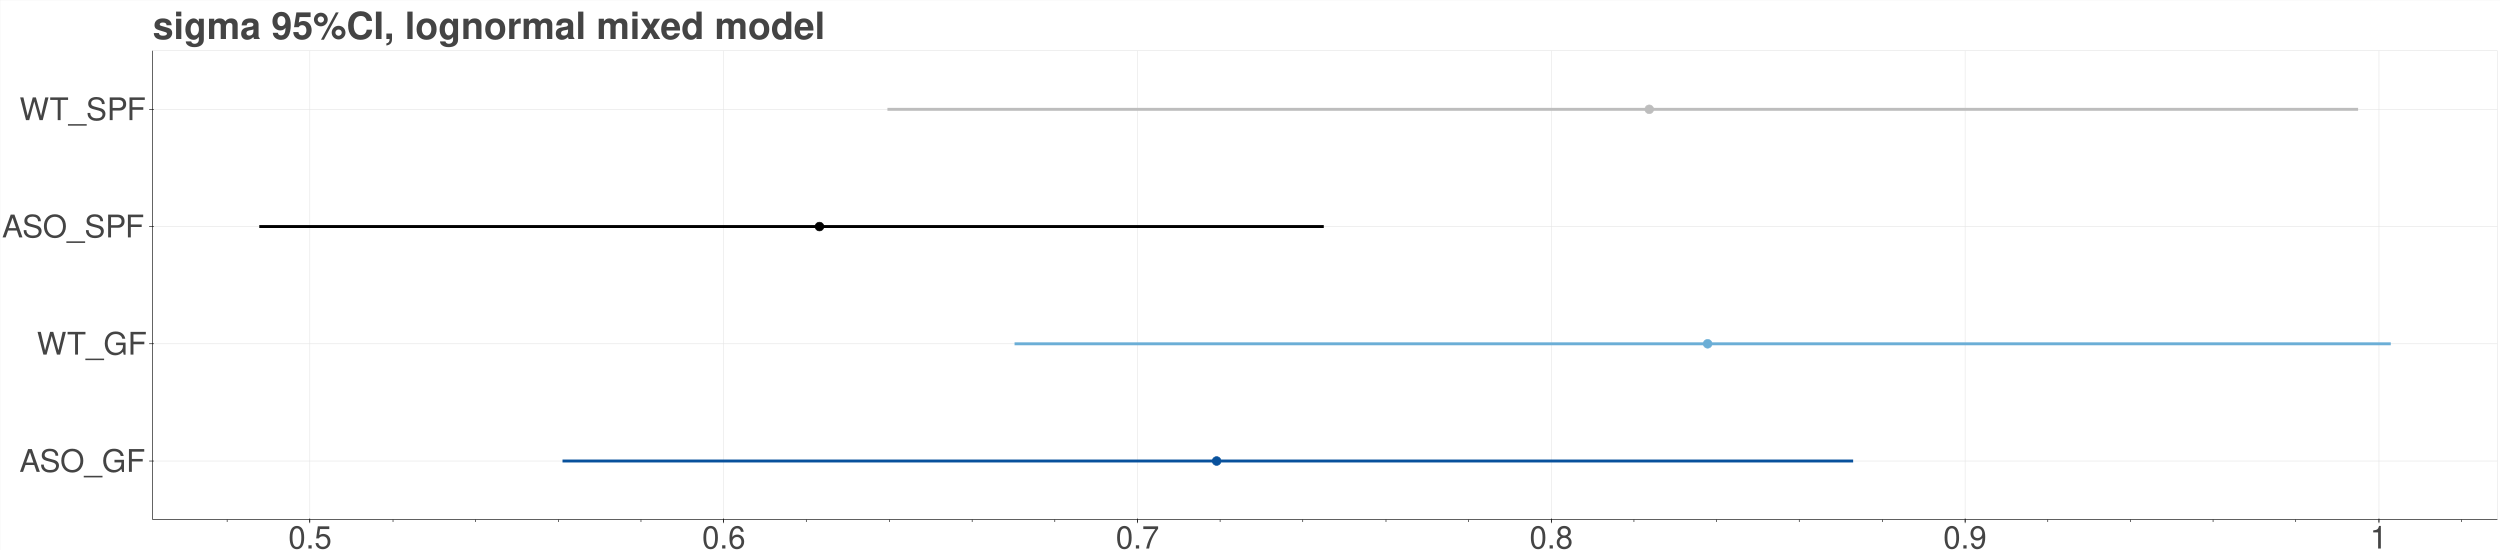
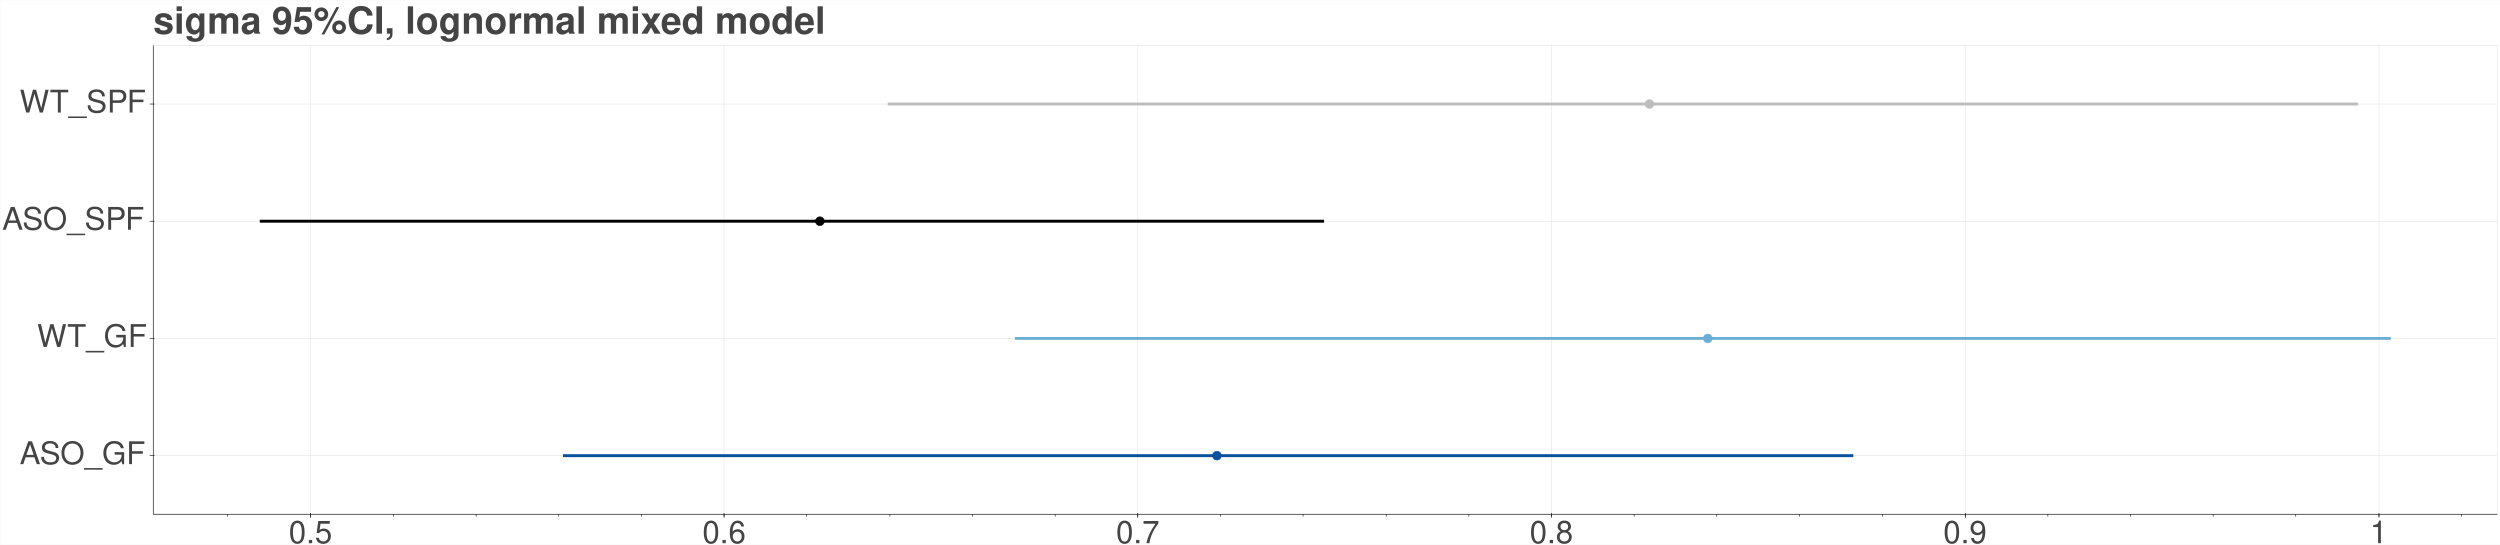
- <svg xmlns="http://www.w3.org/2000/svg" version="1.1" width="4265" height="938">
+ <svg xmlns="http://www.w3.org/2000/svg" version="1.1" width="4266" height="929">
  <defs>
-     <clipPath id="pJuRTuyCDhWa">
-       <path fill="none" stroke="none" d="M 260.5 86.5 L 4260.5 86.5 L 4260.5 886.5 L 260.5 886.5 L 260.5 86.5 Z" />
+     <clipPath id="trGkzBJplRtz">
+       <path fill="none" stroke="none" d="M 0.5 0.5 L 4266.5 0.5 L 4266.5 929.5 L 0.5 929.5 L 0.5 0.5 Z M 261.5 77.5 L 4261.5 77.5 L 4261.5 877.5 L 261.5 877.5 L 261.5 77.5 Z" clip-rule="evenodd" />
    </clipPath>
-     <clipPath id="FeiIgAvVKrUT">
-       <path fill="none" stroke="none" d="M 260.5 86.5 L 4260.5 86.5 L 4260.5 886.5 L 260.5 886.5 L 260.5 86.5 Z" />
+     <clipPath id="rnTOnUWmKLpe">
+       <path fill="none" stroke="none" d="M 261.5 77.5 L 4261.5 77.5 L 4261.5 877.5 L 261.5 877.5 L 261.5 77.5 Z" />
    </clipPath>
-     <clipPath id="VhASMzGPWqPL">
-       <path fill="none" stroke="none" d="M 260.5 86.5 L 4260.5 86.5 L 4260.5 886.5 L 260.5 886.5 L 260.5 86.5 Z" />
+     <clipPath id="ASwPJiKLpWKm">
+       <path fill="none" stroke="none" d="M 261.5 77.5 L 4261.5 77.5 L 4261.5 877.5 L 261.5 877.5 L 261.5 77.5 Z" />
    </clipPath>
-     <clipPath id="lUshdRESMvso">
-       <path fill="none" stroke="none" d="M 260.5 86.5 L 4260.5 86.5 L 4260.5 886.5 L 260.5 886.5 L 260.5 86.5 Z" />
+     <clipPath id="OVSyNxQRAplW">
+       <path fill="none" stroke="none" d="M 261.5 77.5 L 4261.5 77.5 L 4261.5 877.5 L 261.5 877.5 L 261.5 77.5 Z" />
    </clipPath>
-     <clipPath id="MIxDIQOyhBqz">
-       <path fill="none" stroke="none" d="M 260.5 86.5 L 4260.5 86.5 L 4260.5 886.5 L 260.5 886.5 L 260.5 86.5 Z" />
+     <clipPath id="xRTaCzQkBNgV">
+       <path fill="none" stroke="none" d="M 261.5 77.5 L 4261.5 77.5 L 4261.5 877.5 L 261.5 877.5 L 261.5 77.5 Z" />
    </clipPath>
-     <clipPath id="MiXWgBPhGufE">
-       <path fill="none" stroke="none" d="M 260.5 86.5 L 4260.5 86.5 L 4260.5 886.5 L 260.5 886.5 L 260.5 86.5 Z" />
+     <clipPath id="QPltDhAmtMtD">
+       <path fill="none" stroke="none" d="M 261.5 77.5 L 4261.5 77.5 L 4261.5 877.5 L 261.5 877.5 L 261.5 77.5 Z" />
    </clipPath>
-     <clipPath id="wCixfZRuFEtT">
-       <path fill="none" stroke="none" d="M 260.5 86.5 L 4260.5 86.5 L 4260.5 886.5 L 260.5 886.5 L 260.5 86.5 Z" />
+     <clipPath id="FUHNzbzxzNhS">
+       <path fill="none" stroke="none" d="M 261.5 77.5 L 4261.5 77.5 L 4261.5 877.5 L 261.5 877.5 L 261.5 77.5 Z" />
    </clipPath>
-     <clipPath id="IirEMFHeJFAZ">
-       <path fill="none" stroke="none" d="M 260.5 86.5 L 4260.5 86.5 L 4260.5 886.5 L 260.5 886.5 L 260.5 86.5 Z" />
+     <clipPath id="gCDiTBZOrNbs">
+       <path fill="none" stroke="none" d="M 261.5 77.5 L 4261.5 77.5 L 4261.5 877.5 L 261.5 877.5 L 261.5 77.5 Z" />
    </clipPath>
-     <clipPath id="SUHxDfkDCcTt">
-       <path fill="none" stroke="none" d="M 260.5 86.5 L 4260.5 86.5 L 4260.5 886.5 L 260.5 886.5 L 260.5 86.5 Z" />
+     <clipPath id="xIqCoPZVNyxQ">
+       <path fill="none" stroke="none" d="M 261.5 77.5 L 4261.5 77.5 L 4261.5 877.5 L 261.5 877.5 L 261.5 77.5 Z" />
    </clipPath>
-     <clipPath id="ZmuhgNWFzIwK">
-       <path fill="none" stroke="none" d="M 260.5 86.5 L 4260.5 86.5 L 4260.5 886.5 L 260.5 886.5 L 260.5 86.5 Z" />
+     <clipPath id="kEgnXFcXLDOu">
+       <path fill="none" stroke="none" d="M 261.5 77.5 L 4261.5 77.5 L 4261.5 877.5 L 261.5 877.5 L 261.5 77.5 Z" />
    </clipPath>
-     <clipPath id="dJobMaaxgZTZ">
-       <path fill="none" stroke="none" d="M 260.5 86.5 L 4260.5 86.5 L 4260.5 886.5 L 260.5 886.5 L 260.5 86.5 Z" />
+     <clipPath id="NrMcdKplFsVs">
+       <path fill="none" stroke="none" d="M 261.5 77.5 L 4261.5 77.5 L 4261.5 877.5 L 261.5 877.5 L 261.5 77.5 Z" />
+     </clipPath>
+     <clipPath id="lKEvWTXeiUTC">
+       <path fill="none" stroke="none" d="M 261.5 77.5 L 4261.5 77.5 L 4261.5 877.5 L 261.5 877.5 L 261.5 77.5 Z" />
    </clipPath>
  </defs>
-   <path fill="rgb(255,255,255)" stroke="none" paint-order="stroke" d="M 0.5 0.5 L 4265.5 0.5 L 4265.5 938.5 L 0.5 938.5 L 0.5 0.5 Z" fill-opacity="1" />
-   <rect fill="#FFFFFF" stroke="none" x="260" y="86" width="4000" height="800" transform="matrix(1, 0, 0, 1, 0.5, 0.5)" />
-   <path fill="rgb(255,255,255)" stroke="none" paint-order="stroke" d="M 260.5 86.5 L 4260.5 86.5 L 4260.5 886.5 L 260.5 886.5 L 260.5 86.5 Z" fill-opacity="1" />
-   <path fill="none" stroke="rgb(229,229,229)" paint-order="fill" d="M 260.5 86.5 L 4260.5 86.5 L 4260.5 886.5 L 260.5 886.5 L 260.5 86.5 Z" stroke-opacity="1" stroke-linejoin="bevel" stroke-miterlimit="10" />
-   <path fill="none" stroke="rgb(229,229,229)" paint-order="fill" d="M 528.5 886.5 L 528.5 86.5 M 1234.5 886.5 L 1234.5 86.5 M 1940.5 886.5 L 1940.5 86.5 M 2646.5 886.5 L 2646.5 86.5 M 3352.5 886.5 L 3352.5 86.5 M 4058.5 886.5 L 4058.5 86.5" stroke-opacity="1" stroke-linejoin="bevel" stroke-miterlimit="10" clip-path="url(#pJuRTuyCDhWa)" />
-   <path fill="none" stroke="rgb(229,229,229)" paint-order="fill" d="M 260.5 786.5 L 4260.5 786.5 M 260.5 586.5 L 4260.5 586.5 M 260.5 386.5 L 4260.5 386.5 M 260.5 186.5 L 4260.5 186.5" stroke-opacity="1" stroke-linejoin="bevel" stroke-miterlimit="10" clip-path="url(#FeiIgAvVKrUT)" />
-   <path fill="rgb(189,189,189)" stroke="rgb(189,189,189)" paint-order="fill" d="M 2821.138 186.5 A 7.5 7.5 0 0 1 2806.138 186.5 A 7.5 7.5 0 0 1 2821.138 186.5" fill-opacity="1" clip-path="url(#VhASMzGPWqPL)" stroke-opacity="1" stroke-linejoin="bevel" stroke-miterlimit="10" />
-   <path fill="none" stroke="rgb(189,189,189)" paint-order="fill" d="M 1513.95 186.5 L 4022.899 186.5" stroke-opacity="1" stroke-linejoin="bevel" stroke-miterlimit="10" stroke-width="5" clip-path="url(#lUshdRESMvso)" />
-   <path fill="rgb(0,0,0)" stroke="rgb(0,0,0)" paint-order="fill" d="M 1405.535 386.5 A 7.5 7.5 0 0 1 1390.535 386.5 A 7.5 7.5 0 0 1 1405.535 386.5" fill-opacity="1" clip-path="url(#MIxDIQOyhBqz)" stroke-opacity="1" stroke-linejoin="bevel" stroke-miterlimit="10" />
-   <path fill="none" stroke="rgb(0,0,0)" paint-order="fill" d="M 442.318 386.5 L 2258.37 386.5" stroke-opacity="1" stroke-linejoin="bevel" stroke-miterlimit="10" stroke-width="5" clip-path="url(#MiXWgBPhGufE)" />
-   <path fill="rgb(107,174,214)" stroke="rgb(107,174,214)" paint-order="fill" d="M 2920.729 586.5 A 7.5 7.5 0 0 1 2905.729 586.5 A 7.5 7.5 0 0 1 2920.729 586.5" fill-opacity="1" clip-path="url(#wCixfZRuFEtT)" stroke-opacity="1" stroke-linejoin="bevel" stroke-miterlimit="10" />
-   <path fill="none" stroke="rgb(107,174,214)" paint-order="fill" d="M 1730.844 586.5 L 4078.682 586.5" stroke-opacity="1" stroke-linejoin="bevel" stroke-miterlimit="10" stroke-width="5" clip-path="url(#IirEMFHeJFAZ)" />
-   <path fill="rgb(8,81,156)" stroke="rgb(8,81,156)" paint-order="fill" d="M 2083.061 786.5 A 7.5 7.5 0 0 1 2068.061 786.5 A 7.5 7.5 0 0 1 2083.061 786.5" fill-opacity="1" clip-path="url(#SUHxDfkDCcTt)" stroke-opacity="1" stroke-linejoin="bevel" stroke-miterlimit="10" />
-   <path fill="none" stroke="rgb(8,81,156)" paint-order="fill" d="M 959.642 786.5 L 3161.461 786.5" stroke-opacity="1" stroke-linejoin="bevel" stroke-miterlimit="10" stroke-width="5" clip-path="url(#ZmuhgNWFzIwK)" />
-   <path fill="none" stroke="rgb(0,0,0)" paint-order="fill" d="M 260.5 886.5 L 4260.5 886.5" stroke-opacity="1" stroke-linejoin="bevel" stroke-miterlimit="10" />
-   <path fill="none" stroke="rgb(0,0,0)" paint-order="fill" d="M 528.5 892.5 L 528.5 884.5 M 1234.5 892.5 L 1234.5 884.5 M 1940.5 892.5 L 1940.5 884.5 M 2646.5 892.5 L 2646.5 884.5 M 3352.5 892.5 L 3352.5 884.5 M 4058.5 892.5 L 4058.5 884.5" stroke-opacity="1" stroke-linejoin="bevel" stroke-miterlimit="10" />
-   <path fill="none" stroke="rgb(0,0,0)" paint-order="fill" d="M 387.5 890.5 L 387.5 886.5 M 528.5 890.5 L 528.5 886.5 M 670.5 890.5 L 670.5 886.5 M 811.5 890.5 L 811.5 886.5 M 952.5 890.5 L 952.5 886.5 M 1093.5 890.5 L 1093.5 886.5 M 1234.5 890.5 L 1234.5 886.5 M 1375.5 890.5 L 1375.5 886.5 M 1517.5 890.5 L 1517.5 886.5 M 1658.5 890.5 L 1658.5 886.5 M 1799.5 890.5 L 1799.5 886.5 M 1940.5 890.5 L 1940.5 886.5 M 2081.5 890.5 L 2081.5 886.5 M 2222.5 890.5 L 2222.5 886.5 M 2364.5 890.5 L 2364.5 886.5 M 2505.5 890.5 L 2505.5 886.5 M 2646.5 890.5 L 2646.5 886.5 M 2787.5 890.5 L 2787.5 886.5 M 2928.5 890.5 L 2928.5 886.5 M 3069.5 890.5 L 3069.5 886.5 M 3211.5 890.5 L 3211.5 886.5 M 3352.5 890.5 L 3352.5 886.5 M 3493.5 890.5 L 3493.5 886.5 M 3634.5 890.5 L 3634.5 886.5 M 3775.5 890.5 L 3775.5 886.5 M 3916.5 890.5 L 3916.5 886.5 M 4058.5 890.5 L 4058.5 886.5 M 4199.5 890.5 L 4199.5 886.5" stroke-opacity="1" stroke-linejoin="bevel" stroke-miterlimit="10" />
-   <text fill="rgb(68,68,68)" stroke="none" font-family="helvetica" font-size="40pt" font-style="normal" font-weight="normal" text-decoration="normal" x="491.368" y="935.253" text-anchor="start" dominant-baseline="alphabetic" transform="matrix(1, 0, 0, 1, 0.5, 0.5)" fill-opacity="1">0.5</text>
-   <text fill="none" stroke="rgb(0,0,0)" font-family="helvetica" font-size="40pt" font-style="normal" font-weight="normal" text-decoration="normal" x="491.368" y="935.253" text-anchor="start" dominant-baseline="alphabetic" transform="matrix(1, 0, 0, 1, 0.5, 0.5)" stroke-opacity="0" stroke-linejoin="bevel" stroke-miterlimit="10">0.5</text>
-   <text fill="rgb(68,68,68)" stroke="none" font-family="helvetica" font-size="40pt" font-style="normal" font-weight="normal" text-decoration="normal" x="1197.194" y="935.253" text-anchor="start" dominant-baseline="alphabetic" transform="matrix(1, 0, 0, 1, 0.5, 0.5)" fill-opacity="1">0.6</text>
-   <text fill="none" stroke="rgb(0,0,0)" font-family="helvetica" font-size="40pt" font-style="normal" font-weight="normal" text-decoration="normal" x="1197.194" y="935.253" text-anchor="start" dominant-baseline="alphabetic" transform="matrix(1, 0, 0, 1, 0.5, 0.5)" stroke-opacity="0" stroke-linejoin="bevel" stroke-miterlimit="10">0.6</text>
-   <text fill="rgb(68,68,68)" stroke="none" font-family="helvetica" font-size="40pt" font-style="normal" font-weight="normal" text-decoration="normal" x="1903.02" y="935.253" text-anchor="start" dominant-baseline="alphabetic" transform="matrix(1, 0, 0, 1, 0.5, 0.5)" fill-opacity="1">0.7</text>
-   <text fill="none" stroke="rgb(0,0,0)" font-family="helvetica" font-size="40pt" font-style="normal" font-weight="normal" text-decoration="normal" x="1903.02" y="935.253" text-anchor="start" dominant-baseline="alphabetic" transform="matrix(1, 0, 0, 1, 0.5, 0.5)" stroke-opacity="0" stroke-linejoin="bevel" stroke-miterlimit="10">0.7</text>
-   <text fill="rgb(68,68,68)" stroke="none" font-family="helvetica" font-size="40pt" font-style="normal" font-weight="normal" text-decoration="normal" x="2608.845" y="935.253" text-anchor="start" dominant-baseline="alphabetic" transform="matrix(1, 0, 0, 1, 0.5, 0.5)" fill-opacity="1">0.8</text>
-   <text fill="none" stroke="rgb(0,0,0)" font-family="helvetica" font-size="40pt" font-style="normal" font-weight="normal" text-decoration="normal" x="2608.845" y="935.253" text-anchor="start" dominant-baseline="alphabetic" transform="matrix(1, 0, 0, 1, 0.5, 0.5)" stroke-opacity="0" stroke-linejoin="bevel" stroke-miterlimit="10">0.8</text>
-   <text fill="rgb(68,68,68)" stroke="none" font-family="helvetica" font-size="40pt" font-style="normal" font-weight="normal" text-decoration="normal" x="3314.671" y="935.253" text-anchor="start" dominant-baseline="alphabetic" transform="matrix(1, 0, 0, 1, 0.5, 0.5)" fill-opacity="1">0.9</text>
-   <text fill="none" stroke="rgb(0,0,0)" font-family="helvetica" font-size="40pt" font-style="normal" font-weight="normal" text-decoration="normal" x="3314.671" y="935.253" text-anchor="start" dominant-baseline="alphabetic" transform="matrix(1, 0, 0, 1, 0.5, 0.5)" stroke-opacity="0" stroke-linejoin="bevel" stroke-miterlimit="10">0.9</text>
-   <text fill="rgb(68,68,68)" stroke="none" font-family="helvetica" font-size="40pt" font-style="normal" font-weight="normal" text-decoration="normal" x="4042.735" y="935.253" text-anchor="start" dominant-baseline="alphabetic" transform="matrix(1, 0, 0, 1, 0.5, 0.5)" fill-opacity="1">1</text>
-   <text fill="none" stroke="rgb(0,0,0)" font-family="helvetica" font-size="40pt" font-style="normal" font-weight="normal" text-decoration="normal" x="4042.735" y="935.253" text-anchor="start" dominant-baseline="alphabetic" transform="matrix(1, 0, 0, 1, 0.5, 0.5)" stroke-opacity="0" stroke-linejoin="bevel" stroke-miterlimit="10">1</text>
-   <path fill="none" stroke="rgb(0,0,0)" paint-order="fill" d="M 260.5 886.5 L 260.5 86.5" stroke-opacity="1" stroke-linejoin="bevel" stroke-miterlimit="10" />
-   <path fill="none" stroke="rgb(0,0,0)" paint-order="fill" d="M 254.5 786.5 L 262.5 786.5 M 254.5 586.5 L 262.5 586.5 M 254.5 386.5 L 262.5 386.5 M 254.5 186.5 L 262.5 186.5" stroke-opacity="1" stroke-linejoin="bevel" stroke-miterlimit="10" />
+   <path fill="rgb(255,255,255)" stroke="none" paint-order="stroke" d="M 0.5 0.5 L 4266.5 0.5 L 4266.5 929.5 L 0.5 929.5 L 0.5 0.5 Z" fill-opacity="1" clip-path="url(#trGkzBJplRtz)" />
+   <path fill="rgb(255,255,255)" stroke="none" paint-order="stroke" d="M 261.5 77.5 L 4261.5 77.5 L 4261.5 877.5 L 261.5 877.5 L 261.5 77.5 Z" fill-opacity="1" />
+   <path fill="none" stroke="rgb(229,229,229)" paint-order="fill" d="M 261.5 77.5 L 4261.5 77.5 L 4261.5 877.5 L 261.5 877.5 L 261.5 77.5 Z" stroke-opacity="1" stroke-linejoin="bevel" stroke-miterlimit="10" />
+   <path fill="none" stroke="rgb(229,229,229)" paint-order="fill" d="M 529.5 877.5 L 529.5 77.5 M 1235.5 877.5 L 1235.5 77.5 M 1941.5 877.5 L 1941.5 77.5 M 2647.5 877.5 L 2647.5 77.5 M 3353.5 877.5 L 3353.5 77.5 M 4059.5 877.5 L 4059.5 77.5" stroke-opacity="1" stroke-linejoin="bevel" stroke-miterlimit="10" clip-path="url(#rnTOnUWmKLpe)" />
+   <path fill="none" stroke="rgb(229,229,229)" paint-order="fill" d="M 261.5 777.5 L 4261.5 777.5 M 261.5 577.5 L 4261.5 577.5 M 261.5 377.5 L 4261.5 377.5 M 261.5 177.5 L 4261.5 177.5" stroke-opacity="1" stroke-linejoin="bevel" stroke-miterlimit="10" clip-path="url(#ASwPJiKLpWKm)" />
+   <path fill="rgb(189,189,189)" stroke="rgb(189,189,189)" paint-order="fill" d="M 2822.138 177.5 A 7.5 7.5 0 0 1 2807.138 177.5 A 7.5 7.5 0 0 1 2822.138 177.5" fill-opacity="1" clip-path="url(#OVSyNxQRAplW)" stroke-opacity="1" stroke-linejoin="bevel" stroke-miterlimit="10" />
+   <path fill="none" stroke="rgb(189,189,189)" paint-order="fill" d="M 1514.95 177.5 L 4023.899 177.5" stroke-opacity="1" stroke-linejoin="bevel" stroke-miterlimit="10" stroke-width="5" clip-path="url(#xRTaCzQkBNgV)" />
+   <path fill="rgb(0,0,0)" stroke="rgb(0,0,0)" paint-order="fill" d="M 1406.535 377.5 A 7.5 7.5 0 0 1 1391.535 377.5 A 7.5 7.5 0 0 1 1406.535 377.5" fill-opacity="1" clip-path="url(#QPltDhAmtMtD)" stroke-opacity="1" stroke-linejoin="bevel" stroke-miterlimit="10" />
+   <path fill="none" stroke="rgb(0,0,0)" paint-order="fill" d="M 443.318 377.5 L 2259.37 377.5" stroke-opacity="1" stroke-linejoin="bevel" stroke-miterlimit="10" stroke-width="5" clip-path="url(#FUHNzbzxzNhS)" />
+   <path fill="rgb(107,174,214)" stroke="rgb(107,174,214)" paint-order="fill" d="M 2921.729 577.5 A 7.5 7.5 0 0 1 2906.729 577.5 A 7.5 7.5 0 0 1 2921.729 577.5" fill-opacity="1" clip-path="url(#gCDiTBZOrNbs)" stroke-opacity="1" stroke-linejoin="bevel" stroke-miterlimit="10" />
+   <path fill="none" stroke="rgb(107,174,214)" paint-order="fill" d="M 1731.844 577.5 L 4079.682 577.5" stroke-opacity="1" stroke-linejoin="bevel" stroke-miterlimit="10" stroke-width="5" clip-path="url(#xIqCoPZVNyxQ)" />
+   <path fill="rgb(8,81,156)" stroke="rgb(8,81,156)" paint-order="fill" d="M 2084.061 777.5 A 7.5 7.5 0 0 1 2069.061 777.5 A 7.5 7.5 0 0 1 2084.061 777.5" fill-opacity="1" clip-path="url(#kEgnXFcXLDOu)" stroke-opacity="1" stroke-linejoin="bevel" stroke-miterlimit="10" />
+   <path fill="none" stroke="rgb(8,81,156)" paint-order="fill" d="M 960.642 777.5 L 3162.461 777.5" stroke-opacity="1" stroke-linejoin="bevel" stroke-miterlimit="10" stroke-width="5" clip-path="url(#NrMcdKplFsVs)" />
+   <path fill="none" stroke="rgb(0,0,0)" paint-order="fill" d="M 261.5 877.5 L 4261.5 877.5" stroke-opacity="1" stroke-linejoin="bevel" stroke-miterlimit="10" />
+   <path fill="none" stroke="rgb(0,0,0)" paint-order="fill" d="M 529.5 883.5 L 529.5 875.5 M 1235.5 883.5 L 1235.5 875.5 M 1941.5 883.5 L 1941.5 875.5 M 2647.5 883.5 L 2647.5 875.5 M 3353.5 883.5 L 3353.5 875.5 M 4059.5 883.5 L 4059.5 875.5" stroke-opacity="1" stroke-linejoin="bevel" stroke-miterlimit="10" />
+   <path fill="none" stroke="rgb(0,0,0)" paint-order="fill" d="M 388.5 881.5 L 388.5 877.5 M 529.5 881.5 L 529.5 877.5 M 671.5 881.5 L 671.5 877.5 M 812.5 881.5 L 812.5 877.5 M 953.5 881.5 L 953.5 877.5 M 1094.5 881.5 L 1094.5 877.5 M 1235.5 881.5 L 1235.5 877.5 M 1376.5 881.5 L 1376.5 877.5 M 1518.5 881.5 L 1518.5 877.5 M 1659.5 881.5 L 1659.5 877.5 M 1800.5 881.5 L 1800.5 877.5 M 1941.5 881.5 L 1941.5 877.5 M 2082.5 881.5 L 2082.5 877.5 M 2223.5 881.5 L 2223.5 877.5 M 2365.5 881.5 L 2365.5 877.5 M 2506.5 881.5 L 2506.5 877.5 M 2647.5 881.5 L 2647.5 877.5 M 2788.5 881.5 L 2788.5 877.5 M 2929.5 881.5 L 2929.5 877.5 M 3070.5 881.5 L 3070.5 877.5 M 3212.5 881.5 L 3212.5 877.5 M 3353.5 881.5 L 3353.5 877.5 M 3494.5 881.5 L 3494.5 877.5 M 3635.5 881.5 L 3635.5 877.5 M 3776.5 881.5 L 3776.5 877.5 M 3917.5 881.5 L 3917.5 877.5 M 4059.5 881.5 L 4059.5 877.5 M 4200.5 881.5 L 4200.5 877.5" stroke-opacity="1" stroke-linejoin="bevel" stroke-miterlimit="10" />
+   <text fill="rgb(68,68,68)" stroke="none" font-family="helvetica" font-size="40pt" font-style="normal" font-weight="normal" text-decoration="normal" x="492.253" y="926.375" text-anchor="start" dominant-baseline="alphabetic" transform="matrix(1, 0, 0, 1, 0.5, 0.5)" fill-opacity="1">0.5</text>
+   <text fill="none" stroke="rgb(0,0,0)" font-family="helvetica" font-size="40pt" font-style="normal" font-weight="normal" text-decoration="normal" x="492.253" y="926.375" text-anchor="start" dominant-baseline="alphabetic" transform="matrix(1, 0, 0, 1, 0.5, 0.5)" stroke-opacity="0" stroke-linejoin="bevel" stroke-miterlimit="10">0.5</text>
+   <text fill="rgb(68,68,68)" stroke="none" font-family="helvetica" font-size="40pt" font-style="normal" font-weight="normal" text-decoration="normal" x="1198.079" y="926.375" text-anchor="start" dominant-baseline="alphabetic" transform="matrix(1, 0, 0, 1, 0.5, 0.5)" fill-opacity="1">0.6</text>
+   <text fill="none" stroke="rgb(0,0,0)" font-family="helvetica" font-size="40pt" font-style="normal" font-weight="normal" text-decoration="normal" x="1198.079" y="926.375" text-anchor="start" dominant-baseline="alphabetic" transform="matrix(1, 0, 0, 1, 0.5, 0.5)" stroke-opacity="0" stroke-linejoin="bevel" stroke-miterlimit="10">0.6</text>
+   <text fill="rgb(68,68,68)" stroke="none" font-family="helvetica" font-size="40pt" font-style="normal" font-weight="normal" text-decoration="normal" x="1903.904" y="926.375" text-anchor="start" dominant-baseline="alphabetic" transform="matrix(1, 0, 0, 1, 0.5, 0.5)" fill-opacity="1">0.7</text>
+   <text fill="none" stroke="rgb(0,0,0)" font-family="helvetica" font-size="40pt" font-style="normal" font-weight="normal" text-decoration="normal" x="1903.904" y="926.375" text-anchor="start" dominant-baseline="alphabetic" transform="matrix(1, 0, 0, 1, 0.5, 0.5)" stroke-opacity="0" stroke-linejoin="bevel" stroke-miterlimit="10">0.7</text>
+   <text fill="rgb(68,68,68)" stroke="none" font-family="helvetica" font-size="40pt" font-style="normal" font-weight="normal" text-decoration="normal" x="2609.73" y="926.375" text-anchor="start" dominant-baseline="alphabetic" transform="matrix(1, 0, 0, 1, 0.5, 0.5)" fill-opacity="1">0.8</text>
+   <text fill="none" stroke="rgb(0,0,0)" font-family="helvetica" font-size="40pt" font-style="normal" font-weight="normal" text-decoration="normal" x="2609.73" y="926.375" text-anchor="start" dominant-baseline="alphabetic" transform="matrix(1, 0, 0, 1, 0.5, 0.5)" stroke-opacity="0" stroke-linejoin="bevel" stroke-miterlimit="10">0.8</text>
+   <text fill="rgb(68,68,68)" stroke="none" font-family="helvetica" font-size="40pt" font-style="normal" font-weight="normal" text-decoration="normal" x="3315.556" y="926.375" text-anchor="start" dominant-baseline="alphabetic" transform="matrix(1, 0, 0, 1, 0.5, 0.5)" fill-opacity="1">0.9</text>
+   <text fill="none" stroke="rgb(0,0,0)" font-family="helvetica" font-size="40pt" font-style="normal" font-weight="normal" text-decoration="normal" x="3315.556" y="926.375" text-anchor="start" dominant-baseline="alphabetic" transform="matrix(1, 0, 0, 1, 0.5, 0.5)" stroke-opacity="0" stroke-linejoin="bevel" stroke-miterlimit="10">0.9</text>
+   <text fill="rgb(68,68,68)" stroke="none" font-family="helvetica" font-size="40pt" font-style="normal" font-weight="normal" text-decoration="normal" x="4043.69" y="926.375" text-anchor="start" dominant-baseline="alphabetic" transform="matrix(1, 0, 0, 1, 0.5, 0.5)" fill-opacity="1">1</text>
+   <text fill="none" stroke="rgb(0,0,0)" font-family="helvetica" font-size="40pt" font-style="normal" font-weight="normal" text-decoration="normal" x="4043.69" y="926.375" text-anchor="start" dominant-baseline="alphabetic" transform="matrix(1, 0, 0, 1, 0.5, 0.5)" stroke-opacity="0" stroke-linejoin="bevel" stroke-miterlimit="10">1</text>
+   <path fill="none" stroke="rgb(0,0,0)" paint-order="fill" d="M 261.5 877.5 L 261.5 77.5" stroke-opacity="1" stroke-linejoin="bevel" stroke-miterlimit="10" />
+   <path fill="none" stroke="rgb(0,0,0)" paint-order="fill" d="M 255.5 777.5 L 263.5 777.5 M 255.5 577.5 L 263.5 577.5 M 255.5 377.5 L 263.5 377.5 M 255.5 177.5 L 263.5 177.5" stroke-opacity="1" stroke-linejoin="bevel" stroke-miterlimit="10" />
  <path fill="none" stroke="rgb(0,0,0)" paint-order="fill" d="" stroke-opacity="1" stroke-linejoin="bevel" stroke-miterlimit="10" />
-   <text fill="rgb(68,68,68)" stroke="none" font-family="helvetica" font-size="40pt" font-style="normal" font-weight="normal" text-decoration="normal" x="32.659" y="804.5" text-anchor="start" dominant-baseline="alphabetic" transform="matrix(1, 0, 0, 1, 0.5, 0.5)" fill-opacity="1">ASO_GF</text>
-   <text fill="none" stroke="rgb(0,0,0)" font-family="helvetica" font-size="40pt" font-style="normal" font-weight="normal" text-decoration="normal" x="32.659" y="804.5" text-anchor="start" dominant-baseline="alphabetic" transform="matrix(1, 0, 0, 1, 0.5, 0.5)" stroke-opacity="0" stroke-linejoin="bevel" stroke-miterlimit="10">ASO_GF</text>
-   <text fill="rgb(68,68,68)" stroke="none" font-family="helvetica" font-size="40pt" font-style="normal" font-weight="normal" text-decoration="normal" x="62.371" y="604.5" text-anchor="start" dominant-baseline="alphabetic" transform="matrix(1, 0, 0, 1, 0.5, 0.5)" fill-opacity="1">WT_GF</text>
-   <text fill="none" stroke="rgb(0,0,0)" font-family="helvetica" font-size="40pt" font-style="normal" font-weight="normal" text-decoration="normal" x="62.371" y="604.5" text-anchor="start" dominant-baseline="alphabetic" transform="matrix(1, 0, 0, 1, 0.5, 0.5)" stroke-opacity="0" stroke-linejoin="bevel" stroke-miterlimit="10">WT_GF</text>
-   <text fill="rgb(68,68,68)" stroke="none" font-family="helvetica" font-size="40pt" font-style="normal" font-weight="normal" text-decoration="normal" x="3" y="404.5" text-anchor="start" dominant-baseline="alphabetic" transform="matrix(1, 0, 0, 1, 0.5, 0.5)" fill-opacity="1">ASO_SPF</text>
-   <text fill="none" stroke="rgb(0,0,0)" font-family="helvetica" font-size="40pt" font-style="normal" font-weight="normal" text-decoration="normal" x="3" y="404.5" text-anchor="start" dominant-baseline="alphabetic" transform="matrix(1, 0, 0, 1, 0.5, 0.5)" stroke-opacity="0" stroke-linejoin="bevel" stroke-miterlimit="10">ASO_SPF</text>
-   <text fill="rgb(68,68,68)" stroke="none" font-family="helvetica" font-size="40pt" font-style="normal" font-weight="normal" text-decoration="normal" x="32.711" y="204.5" text-anchor="start" dominant-baseline="alphabetic" transform="matrix(1, 0, 0, 1, 0.5, 0.5)" fill-opacity="1">WT_SPF</text>
-   <text fill="none" stroke="rgb(0,0,0)" font-family="helvetica" font-size="40pt" font-style="normal" font-weight="normal" text-decoration="normal" x="32.711" y="204.5" text-anchor="start" dominant-baseline="alphabetic" transform="matrix(1, 0, 0, 1, 0.5, 0.5)" stroke-opacity="0" stroke-linejoin="bevel" stroke-miterlimit="10">WT_SPF</text>
-   <text fill="rgb(68,68,68)" stroke="none" font-family="helvetica" font-size="48pt" font-style="normal" font-weight="bold" text-decoration="normal" x="260" y="66" text-anchor="start" dominant-baseline="alphabetic" transform="matrix(1, 0, 0, 1, 0.5, 0.5)" fill-opacity="1">sigma 95%CI, lognormal mixed model</text>
-   <text fill="none" stroke="rgb(0,0,0)" font-family="helvetica" font-size="48pt" font-style="normal" font-weight="bold" text-decoration="normal" x="260" y="66" text-anchor="start" dominant-baseline="alphabetic" transform="matrix(1, 0, 0, 1, 0.5, 0.5)" stroke-opacity="0" stroke-miterlimit="10" stroke-dasharray="">sigma 95%CI, lognormal mixed model</text>
+   <text fill="rgb(68,68,68)" stroke="none" font-family="helvetica" font-size="40pt" font-style="normal" font-weight="normal" text-decoration="normal" x="32.967" y="791.5" text-anchor="start" dominant-baseline="alphabetic" transform="matrix(1, 0, 0, 1, 0.5, 0.5)" fill-opacity="1">ASO_GF</text>
+   <text fill="none" stroke="rgb(0,0,0)" font-family="helvetica" font-size="40pt" font-style="normal" font-weight="normal" text-decoration="normal" x="32.967" y="791.5" text-anchor="start" dominant-baseline="alphabetic" transform="matrix(1, 0, 0, 1, 0.5, 0.5)" stroke-opacity="0" stroke-linejoin="bevel" stroke-miterlimit="10">ASO_GF</text>
+   <text fill="rgb(68,68,68)" stroke="none" font-family="helvetica" font-size="40pt" font-style="normal" font-weight="normal" text-decoration="normal" x="62.767" y="591.5" text-anchor="start" dominant-baseline="alphabetic" transform="matrix(1, 0, 0, 1, 0.5, 0.5)" fill-opacity="1">WT_GF</text>
+   <text fill="none" stroke="rgb(0,0,0)" font-family="helvetica" font-size="40pt" font-style="normal" font-weight="normal" text-decoration="normal" x="62.767" y="591.5" text-anchor="start" dominant-baseline="alphabetic" transform="matrix(1, 0, 0, 1, 0.5, 0.5)" stroke-opacity="0" stroke-linejoin="bevel" stroke-miterlimit="10">WT_GF</text>
+   <text fill="rgb(68,68,68)" stroke="none" font-family="helvetica" font-size="40pt" font-style="normal" font-weight="normal" text-decoration="normal" x="3.217" y="391.5" text-anchor="start" dominant-baseline="alphabetic" transform="matrix(1, 0, 0, 1, 0.5, 0.5)" fill-opacity="1">ASO_SPF</text>
+   <text fill="none" stroke="rgb(0,0,0)" font-family="helvetica" font-size="40pt" font-style="normal" font-weight="normal" text-decoration="normal" x="3.217" y="391.5" text-anchor="start" dominant-baseline="alphabetic" transform="matrix(1, 0, 0, 1, 0.5, 0.5)" stroke-opacity="0" stroke-linejoin="bevel" stroke-miterlimit="10">ASO_SPF</text>
+   <text fill="rgb(68,68,68)" stroke="none" font-family="helvetica" font-size="40pt" font-style="normal" font-weight="normal" text-decoration="normal" x="33.017" y="191.5" text-anchor="start" dominant-baseline="alphabetic" transform="matrix(1, 0, 0, 1, 0.5, 0.5)" fill-opacity="1">WT_SPF</text>
+   <text fill="none" stroke="rgb(0,0,0)" font-family="helvetica" font-size="40pt" font-style="normal" font-weight="normal" text-decoration="normal" x="33.017" y="191.5" text-anchor="start" dominant-baseline="alphabetic" transform="matrix(1, 0, 0, 1, 0.5, 0.5)" stroke-opacity="0" stroke-linejoin="bevel" stroke-miterlimit="10">WT_SPF</text>
+   <text fill="rgb(68,68,68)" stroke="none" font-family="helvetica" font-size="48pt" font-style="normal" font-weight="bold" text-decoration="normal" x="0" y="50" text-anchor="start" dominant-baseline="alphabetic" transform="matrix(1, 0, 0, 1, 261.5, 7.5)" fill-opacity="1">sigma 95%CI, lognormal mixed model</text>
+   <text fill="none" stroke="rgb(0,0,0)" font-family="helvetica" font-size="48pt" font-style="normal" font-weight="bold" text-decoration="normal" x="0" y="50" text-anchor="start" dominant-baseline="alphabetic" transform="matrix(1, 0, 0, 1, 261.5, 7.5)" stroke-opacity="0" stroke-miterlimit="10" stroke-dasharray="">sigma 95%CI, lognormal mixed model</text>
</svg>
